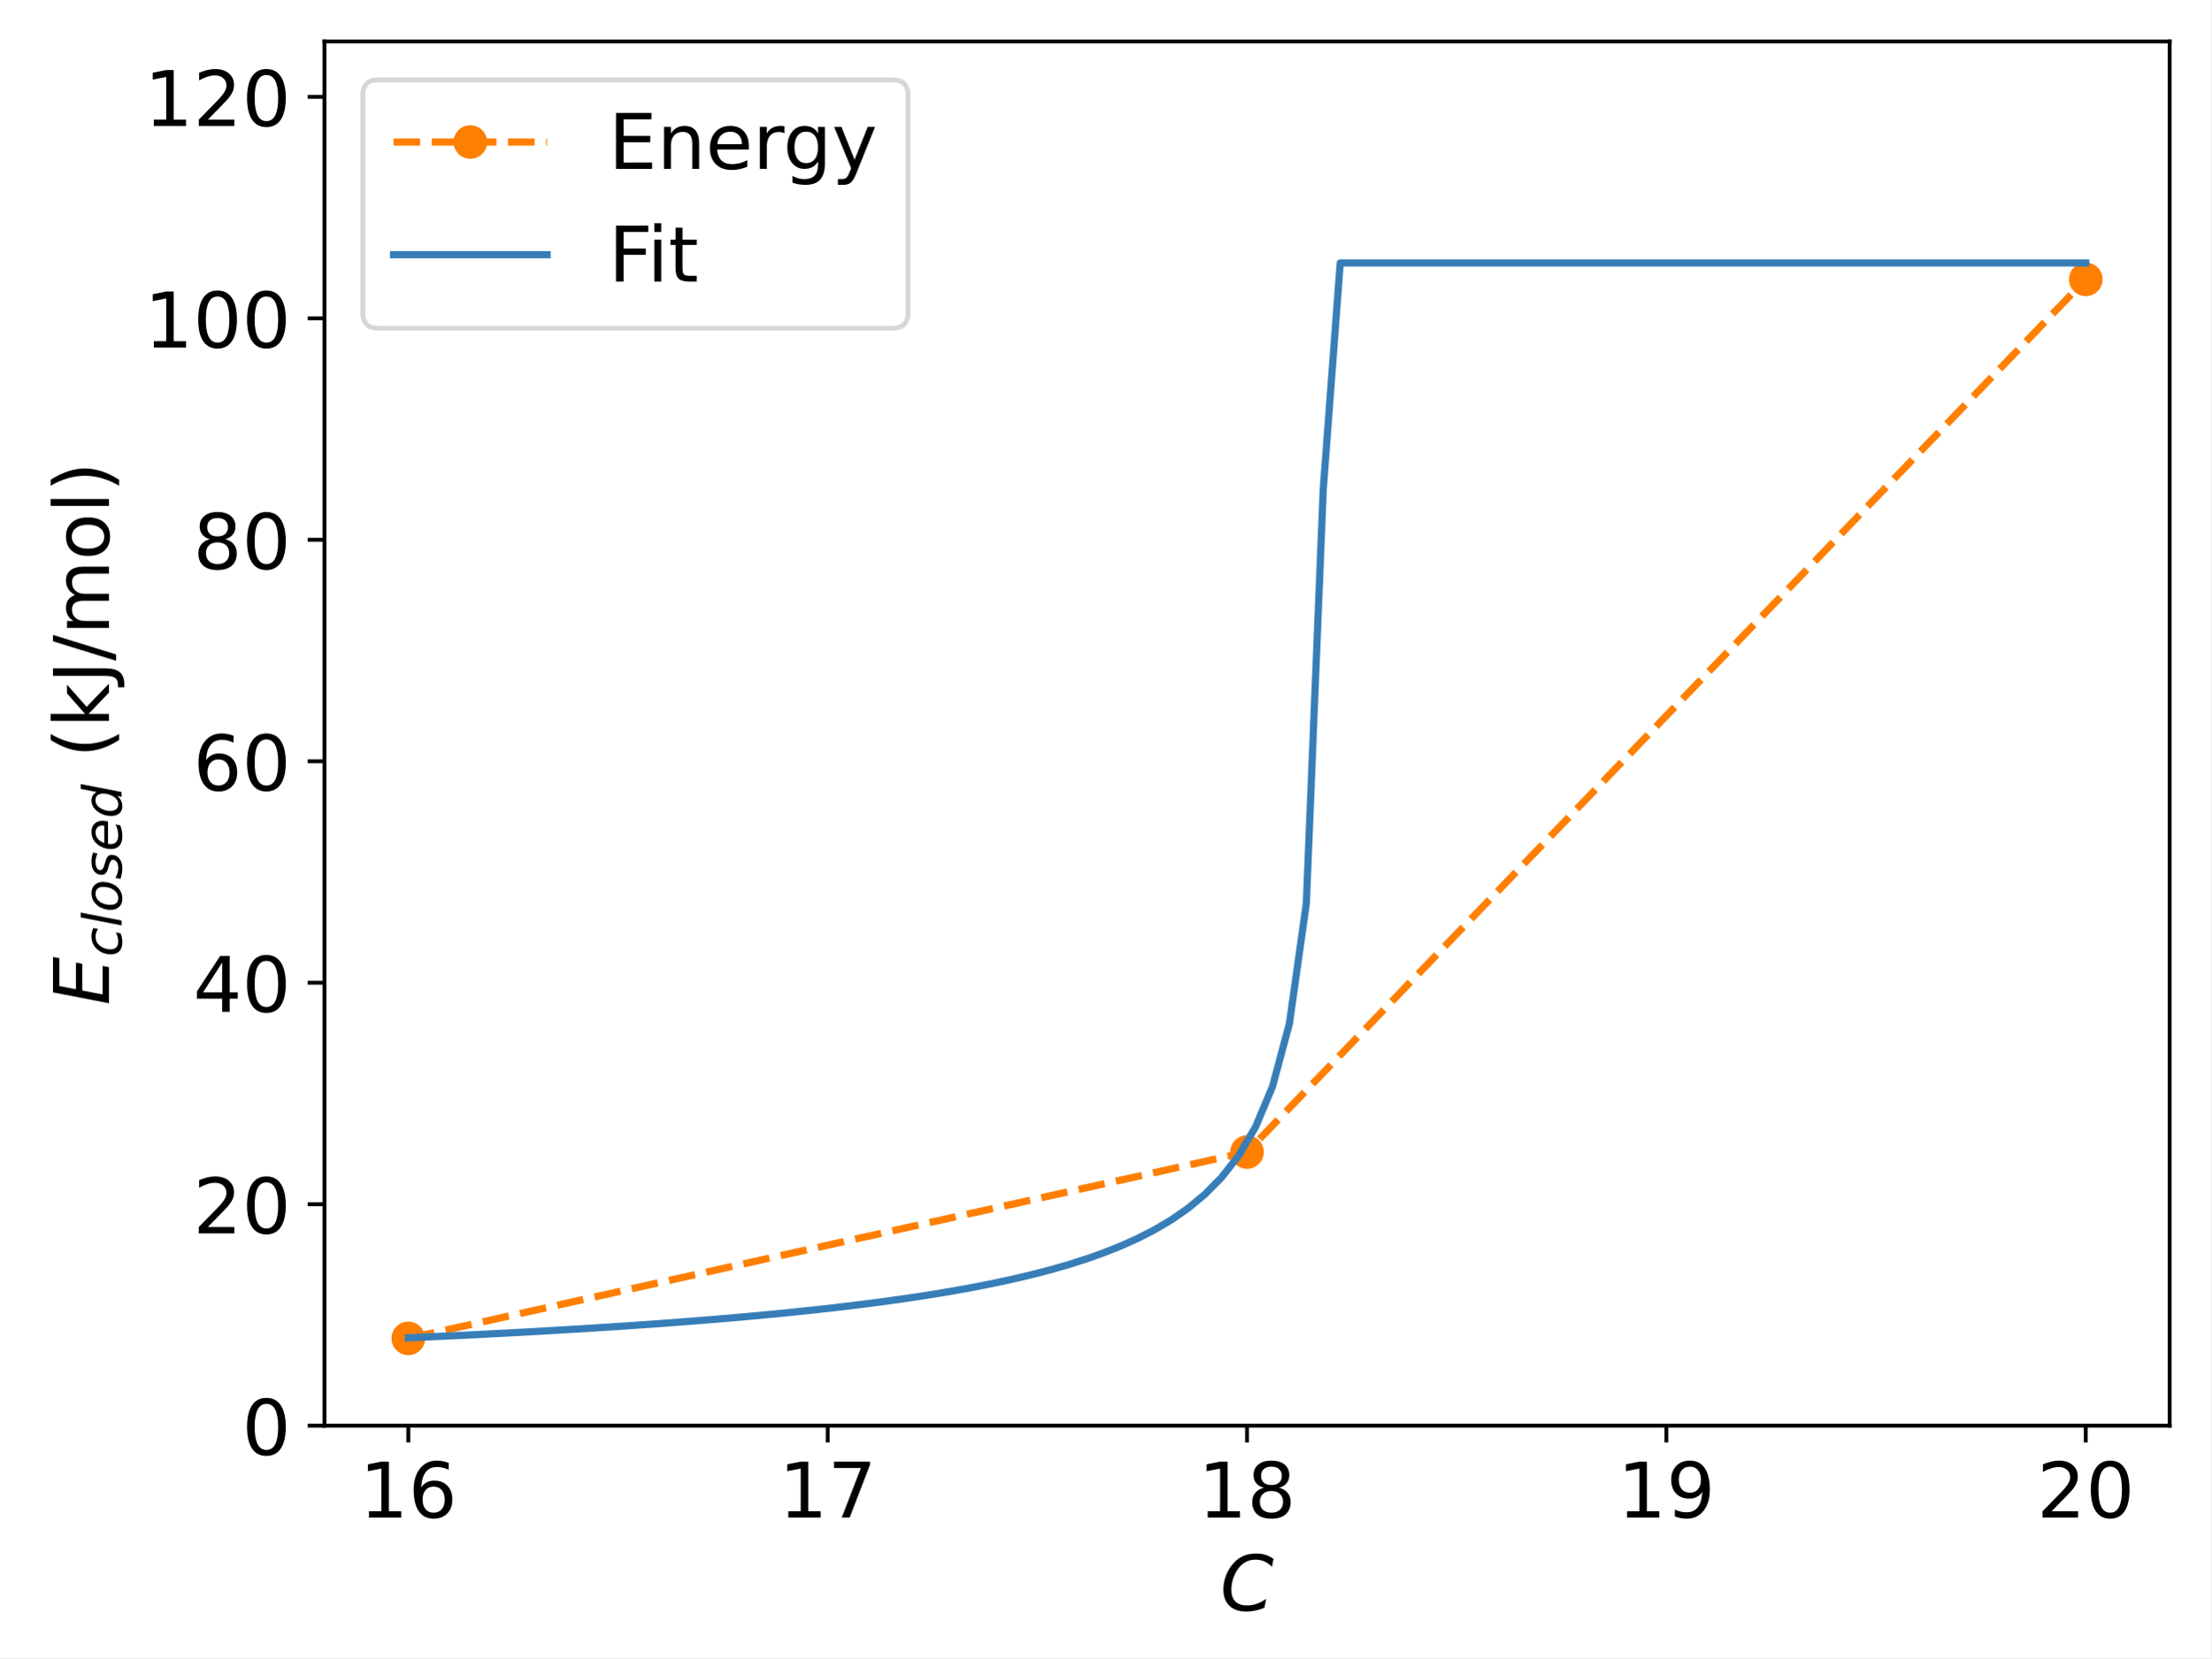
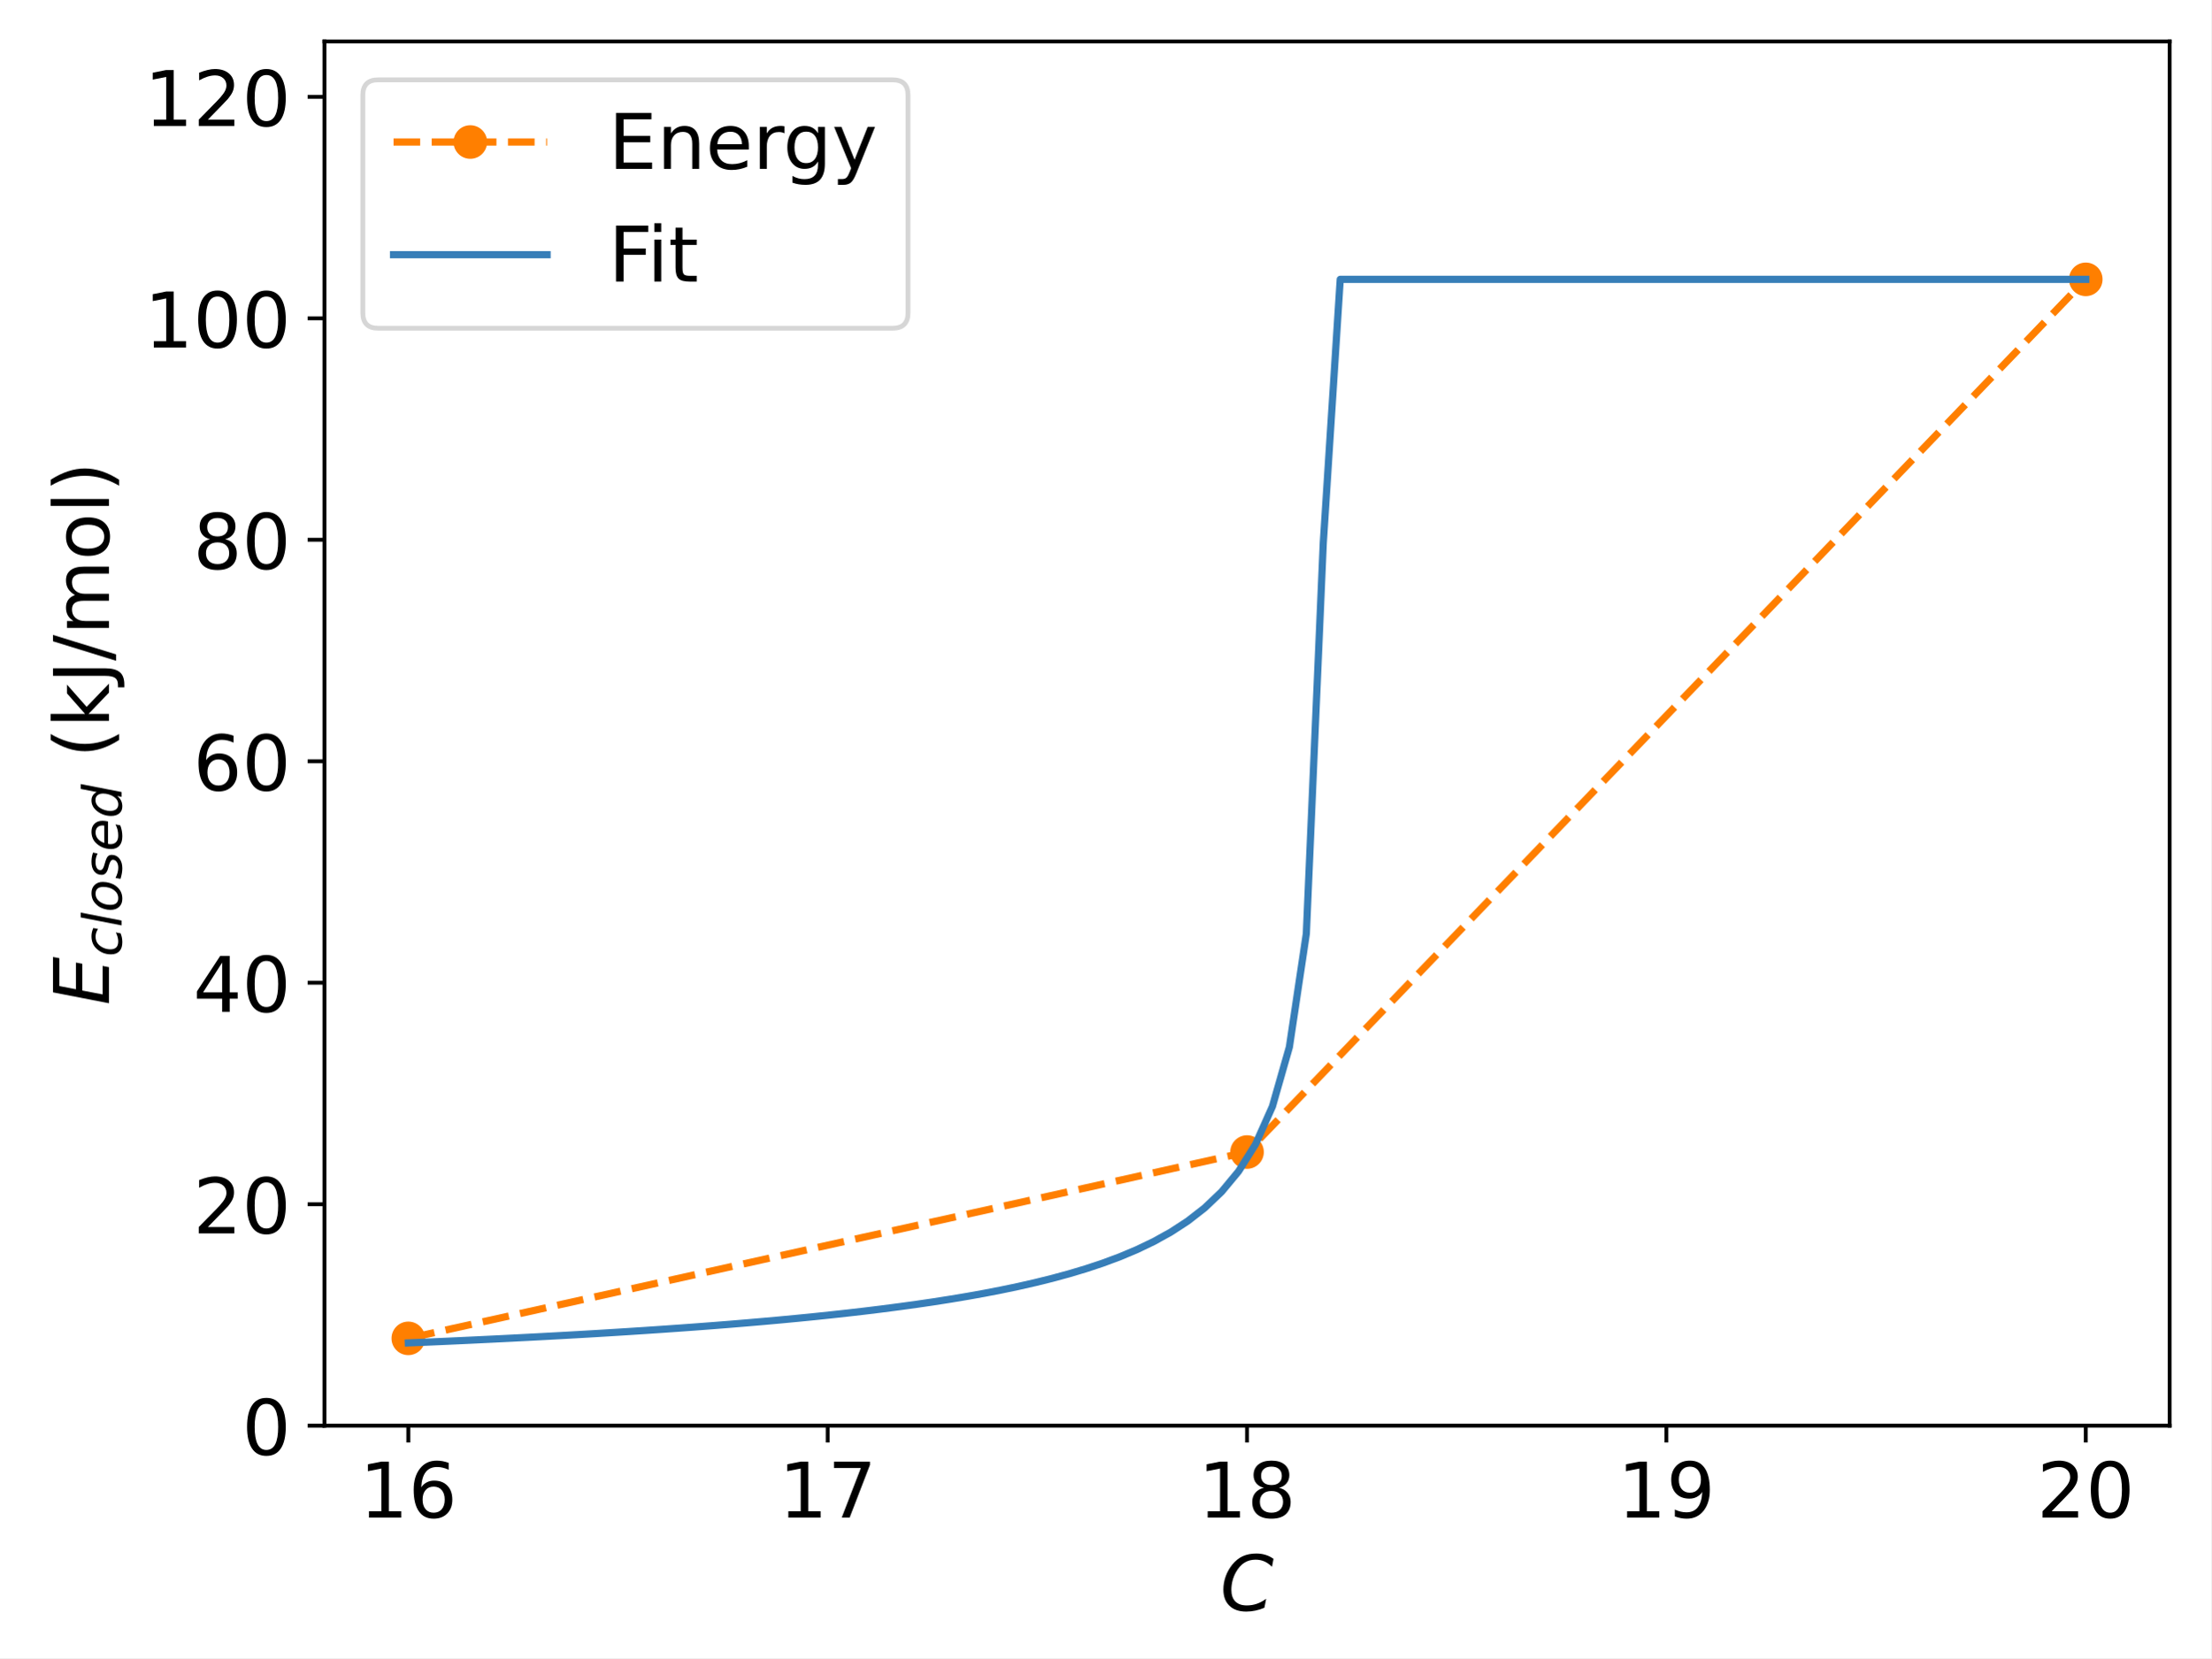
<svg xmlns="http://www.w3.org/2000/svg" xmlns:xlink="http://www.w3.org/1999/xlink" height="345.6pt" version="1.1" viewBox="0 0 460.8 345.6" width="460.8pt">
  <defs>
    <style type="text/css">
*{stroke-linecap:butt;stroke-linejoin:round;}
  </style>
  </defs>
  <g id="figure_1">
    <g id="patch_1">
      <path d="M 0 345.6  L 460.8 345.6  L 460.8 0  L 0 0  z " style="fill:#ffffff;" />
    </g>
    <g id="axes_1">
      <g id="patch_2">
        <path d="M 67.61 297.16  L 452.16 297.16  L 452.16 8.64  L 67.61 8.64  z " style="fill:#ffffff;" />
      </g>
      <g id="matplotlib.axis_1">
        <g id="xtick_1">
          <g id="line2d_1">
            <defs>
-               <path d="M 0 0  L 0 3.5  " id="mfcf3a96ec2" style="stroke:#000000;stroke-width:0.8;" />
-             </defs>
-             <g>
-               <use style="stroke:#000000;stroke-width:0.8;" x="85.09" xlink:href="#mfcf3a96ec2" y="297.16" />
+               <path d="M 0 0  L 0 3.5  " id="m63c4e3d765" style="stroke:#000000;stroke-width:0.8;" />
+             </defs>
+             <g>
+               <use style="stroke:#000000;stroke-width:0.8;" x="85.09" xlink:href="#m63c4e3d765" y="297.16" />
            </g>
          </g>
          <g id="text_1">
            <defs>
              <path d="M 12.406 8.297  L 28.516 8.297  L 28.516 63.922  L 10.984 60.406  L 10.984 69.391  L 28.422 72.906  L 38.281 72.906  L 38.281 8.297  L 54.391 8.297  L 54.391 0  L 12.406 0  z " id="DejaVuSans-49" />
              <path d="M 33.016 40.375  Q 26.375 40.375 22.484 35.828  Q 18.609 31.297 18.609 23.391  Q 18.609 15.531 22.484 10.953  Q 26.375 6.391 33.016 6.391  Q 39.656 6.391 43.531 10.953  Q 47.406 15.531 47.406 23.391  Q 47.406 31.297 43.531 35.828  Q 39.656 40.375 33.016 40.375  z M 52.594 71.297  L 52.594 62.312  Q 48.875 64.062 45.094 64.984  Q 41.312 65.922 37.594 65.922  Q 27.828 65.922 22.672 59.328  Q 17.531 52.734 16.797 39.406  Q 19.672 43.656 24.016 45.922  Q 28.375 48.188 33.594 48.188  Q 44.578 48.188 50.953 41.516  Q 57.328 34.859 57.328 23.391  Q 57.328 12.156 50.688 5.359  Q 44.047 -1.422 33.016 -1.422  Q 20.359 -1.422 13.672 8.266  Q 6.984 17.969 6.984 36.375  Q 6.984 53.656 15.188 63.938  Q 23.391 74.219 37.203 74.219  Q 40.922 74.219 44.703 73.484  Q 48.484 72.75 52.594 71.297  z " id="DejaVuSans-54" />
            </defs>
            <g transform="translate(74.90954 316.3175)scale(0.16 -0.16)">
              <use xlink:href="#DejaVuSans-49" />
              <use x="63.623" xlink:href="#DejaVuSans-54" />
            </g>
          </g>
        </g>
        <g id="xtick_2">
          <g id="line2d_2">
            <g>
-               <use style="stroke:#000000;stroke-width:0.8;" x="172.487" xlink:href="#mfcf3a96ec2" y="297.16" />
+               <use style="stroke:#000000;stroke-width:0.8;" x="172.487" xlink:href="#m63c4e3d765" y="297.16" />
            </g>
          </g>
          <g id="text_2">
            <defs>
              <path d="M 8.203 72.906  L 55.078 72.906  L 55.078 68.703  L 28.609 0  L 18.312 0  L 43.219 64.594  L 8.203 64.594  z " id="DejaVuSans-55" />
            </defs>
            <g transform="translate(162.3073 316.3175)scale(0.16 -0.16)">
              <use xlink:href="#DejaVuSans-49" />
              <use x="63.623" xlink:href="#DejaVuSans-55" />
            </g>
          </g>
        </g>
        <g id="xtick_3">
          <g id="line2d_3">
            <g>
-               <use style="stroke:#000000;stroke-width:0.8;" x="259.885" xlink:href="#mfcf3a96ec2" y="297.16" />
+               <use style="stroke:#000000;stroke-width:0.8;" x="259.885" xlink:href="#m63c4e3d765" y="297.16" />
            </g>
          </g>
          <g id="text_3">
            <defs>
              <path d="M 31.781 34.625  Q 24.75 34.625 20.719 30.859  Q 16.703 27.094 16.703 20.516  Q 16.703 13.922 20.719 10.156  Q 24.75 6.391 31.781 6.391  Q 38.812 6.391 42.859 10.172  Q 46.922 13.969 46.922 20.516  Q 46.922 27.094 42.891 30.859  Q 38.875 34.625 31.781 34.625  z M 21.922 38.812  Q 15.578 40.375 12.031 44.719  Q 8.5 49.078 8.5 55.328  Q 8.5 64.062 14.719 69.141  Q 20.953 74.219 31.781 74.219  Q 42.672 74.219 48.875 69.141  Q 55.078 64.062 55.078 55.328  Q 55.078 49.078 51.531 44.719  Q 48 40.375 41.703 38.812  Q 48.828 37.156 52.797 32.312  Q 56.781 27.484 56.781 20.516  Q 56.781 9.906 50.312 4.234  Q 43.844 -1.422 31.781 -1.422  Q 19.734 -1.422 13.25 4.234  Q 6.781 9.906 6.781 20.516  Q 6.781 27.484 10.781 32.312  Q 14.797 37.156 21.922 38.812  z M 18.312 54.391  Q 18.312 48.734 21.844 45.562  Q 25.391 42.391 31.781 42.391  Q 38.141 42.391 41.719 45.562  Q 45.312 48.734 45.312 54.391  Q 45.312 60.062 41.719 63.234  Q 38.141 66.406 31.781 66.406  Q 25.391 66.406 21.844 63.234  Q 18.312 60.062 18.312 54.391  z " id="DejaVuSans-56" />
            </defs>
            <g transform="translate(249.705 316.3175)scale(0.16 -0.16)">
              <use xlink:href="#DejaVuSans-49" />
              <use x="63.623" xlink:href="#DejaVuSans-56" />
            </g>
          </g>
        </g>
        <g id="xtick_4">
          <g id="line2d_4">
            <g>
-               <use style="stroke:#000000;stroke-width:0.8;" x="347.283" xlink:href="#mfcf3a96ec2" y="297.16" />
+               <use style="stroke:#000000;stroke-width:0.8;" x="347.283" xlink:href="#m63c4e3d765" y="297.16" />
            </g>
          </g>
          <g id="text_4">
            <defs>
              <path d="M 10.984 1.516  L 10.984 10.5  Q 14.703 8.734 18.5 7.812  Q 22.312 6.891 25.984 6.891  Q 35.75 6.891 40.891 13.453  Q 46.047 20.016 46.781 33.406  Q 43.953 29.203 39.594 26.953  Q 35.25 24.703 29.984 24.703  Q 19.047 24.703 12.672 31.312  Q 6.297 37.938 6.297 49.422  Q 6.297 60.641 12.938 67.422  Q 19.578 74.219 30.609 74.219  Q 43.266 74.219 49.922 64.516  Q 56.594 54.828 56.594 36.375  Q 56.594 19.141 48.406 8.859  Q 40.234 -1.422 26.422 -1.422  Q 22.703 -1.422 18.891 -0.688  Q 15.094 0.047 10.984 1.516  z M 30.609 32.422  Q 37.25 32.422 41.125 36.953  Q 45.016 41.5 45.016 49.422  Q 45.016 57.281 41.125 61.844  Q 37.25 66.406 30.609 66.406  Q 23.969 66.406 20.094 61.844  Q 16.219 57.281 16.219 49.422  Q 16.219 41.5 20.094 36.953  Q 23.969 32.422 30.609 32.422  z " id="DejaVuSans-57" />
            </defs>
            <g transform="translate(337.1027 316.3175)scale(0.16 -0.16)">
              <use xlink:href="#DejaVuSans-49" />
              <use x="63.623" xlink:href="#DejaVuSans-57" />
            </g>
          </g>
        </g>
        <g id="xtick_5">
          <g id="line2d_5">
            <g>
-               <use style="stroke:#000000;stroke-width:0.8;" x="434.68" xlink:href="#mfcf3a96ec2" y="297.16" />
+               <use style="stroke:#000000;stroke-width:0.8;" x="434.68" xlink:href="#m63c4e3d765" y="297.16" />
            </g>
          </g>
          <g id="text_5">
            <defs>
              <path d="M 19.188 8.297  L 53.609 8.297  L 53.609 0  L 7.328 0  L 7.328 8.297  Q 12.938 14.109 22.625 23.891  Q 32.328 33.688 34.812 36.531  Q 39.547 41.844 41.422 45.531  Q 43.312 49.219 43.312 52.781  Q 43.312 58.594 39.234 62.25  Q 35.156 65.922 28.609 65.922  Q 23.969 65.922 18.812 64.312  Q 13.672 62.703 7.812 59.422  L 7.812 69.391  Q 13.766 71.781 18.938 73  Q 24.125 74.219 28.422 74.219  Q 39.75 74.219 46.484 68.547  Q 53.219 62.891 53.219 53.422  Q 53.219 48.922 51.531 44.891  Q 49.859 40.875 45.406 35.406  Q 44.188 33.984 37.641 27.219  Q 31.109 20.453 19.188 8.297  z " id="DejaVuSans-50" />
              <path d="M 31.781 66.406  Q 24.172 66.406 20.328 58.906  Q 16.5 51.422 16.5 36.375  Q 16.5 21.391 20.328 13.891  Q 24.172 6.391 31.781 6.391  Q 39.453 6.391 43.281 13.891  Q 47.125 21.391 47.125 36.375  Q 47.125 51.422 43.281 58.906  Q 39.453 66.406 31.781 66.406  z M 31.781 74.219  Q 44.047 74.219 50.516 64.516  Q 56.984 54.828 56.984 36.375  Q 56.984 17.969 50.516 8.266  Q 44.047 -1.422 31.781 -1.422  Q 19.531 -1.422 13.062 8.266  Q 6.594 17.969 6.594 36.375  Q 6.594 54.828 13.062 64.516  Q 19.531 74.219 31.781 74.219  z " id="DejaVuSans-48" />
            </defs>
            <g transform="translate(424.5005 316.3175)scale(0.16 -0.16)">
              <use xlink:href="#DejaVuSans-50" />
              <use x="63.623" xlink:href="#DejaVuSans-48" />
            </g>
          </g>
        </g>
        <g id="text_6">
          <defs>
            <path d="M 69.484 67.281  L 67.484 56.891  Q 62.797 61.625 57.547 63.922  Q 52.297 66.219 46.188 66.219  Q 37.844 66.219 31.516 62.203  Q 25.203 58.203 20.609 50  Q 17.672 44.734 16.125 38.844  Q 14.594 32.953 14.594 27  Q 14.594 17.047 19.75 11.812  Q 24.906 6.594 34.719 6.594  Q 41.5 6.594 47.75 8.766  Q 54 10.938 59.906 15.281  L 57.625 3.609  Q 51.812 1.125 45.875 -0.141  Q 39.938 -1.422 33.984 -1.422  Q 19.969 -1.422 12.078 6.188  Q 4.203 13.812 4.203 27.391  Q 4.203 36.078 7.203 44.469  Q 10.203 52.875 15.828 59.812  Q 21.781 67.188 29.422 70.703  Q 37.062 74.219 47.219 74.219  Q 53.469 74.219 59.062 72.484  Q 64.656 70.75 69.484 67.281  z " id="DejaVuSans-Oblique-67" />
          </defs>
          <g transform="translate(254.285 335.8025)scale(0.16 -0.16)">
            <use transform="translate(0 0.78125)" xlink:href="#DejaVuSans-Oblique-67" />
          </g>
        </g>
      </g>
      <g id="matplotlib.axis_2">
        <g id="ytick_1">
          <g id="line2d_6">
            <defs>
-               <path d="M 0 0  L -3.5 0  " id="m91f3825749" style="stroke:#000000;stroke-width:0.8;" />
-             </defs>
-             <g>
-               <use style="stroke:#000000;stroke-width:0.8;" x="67.61" xlink:href="#m91f3825749" y="297.16" />
+               <path d="M 0 0  L -3.5 0  " id="m5bbf3e9415" style="stroke:#000000;stroke-width:0.8;" />
+             </defs>
+             <g>
+               <use style="stroke:#000000;stroke-width:0.8;" x="67.61" xlink:href="#m5bbf3e9415" y="297.16" />
            </g>
          </g>
          <g id="text_7">
            <g transform="translate(50.43 303.2387)scale(0.16 -0.16)">
              <use xlink:href="#DejaVuSans-48" />
            </g>
          </g>
        </g>
        <g id="ytick_2">
          <g id="line2d_7">
            <g>
-               <use style="stroke:#000000;stroke-width:0.8;" x="67.61" xlink:href="#m91f3825749" y="250.997" />
+               <use style="stroke:#000000;stroke-width:0.8;" x="67.61" xlink:href="#m5bbf3e9415" y="250.997" />
            </g>
          </g>
          <g id="text_8">
            <g transform="translate(40.25 257.0756)scale(0.16 -0.16)">
              <use xlink:href="#DejaVuSans-50" />
              <use x="63.623" xlink:href="#DejaVuSans-48" />
            </g>
          </g>
        </g>
        <g id="ytick_3">
          <g id="line2d_8">
            <g>
-               <use style="stroke:#000000;stroke-width:0.8;" x="67.61" xlink:href="#m91f3825749" y="204.834" />
+               <use style="stroke:#000000;stroke-width:0.8;" x="67.61" xlink:href="#m5bbf3e9415" y="204.834" />
            </g>
          </g>
          <g id="text_9">
            <defs>
              <path d="M 37.797 64.312  L 12.891 25.391  L 37.797 25.391  z M 35.203 72.906  L 47.609 72.906  L 47.609 25.391  L 58.016 25.391  L 58.016 17.188  L 47.609 17.188  L 47.609 0  L 37.797 0  L 37.797 17.188  L 4.891 17.188  L 4.891 26.703  z " id="DejaVuSans-52" />
            </defs>
            <g transform="translate(40.25 210.9124)scale(0.16 -0.16)">
              <use xlink:href="#DejaVuSans-52" />
              <use x="63.623" xlink:href="#DejaVuSans-48" />
            </g>
          </g>
        </g>
        <g id="ytick_4">
          <g id="line2d_9">
            <g>
-               <use style="stroke:#000000;stroke-width:0.8;" x="67.61" xlink:href="#m91f3825749" y="158.67" />
+               <use style="stroke:#000000;stroke-width:0.8;" x="67.61" xlink:href="#m5bbf3e9415" y="158.67" />
            </g>
          </g>
          <g id="text_10">
            <g transform="translate(40.25 164.7491)scale(0.16 -0.16)">
              <use xlink:href="#DejaVuSans-54" />
              <use x="63.623" xlink:href="#DejaVuSans-48" />
            </g>
          </g>
        </g>
        <g id="ytick_5">
          <g id="line2d_10">
            <g>
-               <use style="stroke:#000000;stroke-width:0.8;" x="67.61" xlink:href="#m91f3825749" y="112.507" />
+               <use style="stroke:#000000;stroke-width:0.8;" x="67.61" xlink:href="#m5bbf3e9415" y="112.507" />
            </g>
          </g>
          <g id="text_11">
            <g transform="translate(40.25 118.5859)scale(0.16 -0.16)">
              <use xlink:href="#DejaVuSans-56" />
              <use x="63.623" xlink:href="#DejaVuSans-48" />
            </g>
          </g>
        </g>
        <g id="ytick_6">
          <g id="line2d_11">
            <g>
-               <use style="stroke:#000000;stroke-width:0.8;" x="67.61" xlink:href="#m91f3825749" y="66.344" />
+               <use style="stroke:#000000;stroke-width:0.8;" x="67.61" xlink:href="#m5bbf3e9415" y="66.344" />
            </g>
          </g>
          <g id="text_12">
            <g transform="translate(30.07 72.42275)scale(0.16 -0.16)">
              <use xlink:href="#DejaVuSans-49" />
              <use x="63.623" xlink:href="#DejaVuSans-48" />
              <use x="127.246" xlink:href="#DejaVuSans-48" />
            </g>
          </g>
        </g>
        <g id="ytick_7">
          <g id="line2d_12">
            <g>
-               <use style="stroke:#000000;stroke-width:0.8;" x="67.61" xlink:href="#m91f3825749" y="20.181" />
+               <use style="stroke:#000000;stroke-width:0.8;" x="67.61" xlink:href="#m5bbf3e9415" y="20.181" />
            </g>
          </g>
          <g id="text_13">
            <g transform="translate(30.07 26.25955)scale(0.16 -0.16)">
              <use xlink:href="#DejaVuSans-49" />
              <use x="63.623" xlink:href="#DejaVuSans-50" />
              <use x="127.246" xlink:href="#DejaVuSans-48" />
            </g>
          </g>
        </g>
        <g id="text_14">
          <defs>
            <path d="M 16.891 72.906  L 62.984 72.906  L 61.375 64.594  L 25.094 64.594  L 20.906 43.016  L 55.719 43.016  L 54.109 34.719  L 19.281 34.719  L 14.203 8.297  L 51.312 8.297  L 49.703 0  L 2.688 0  z " id="DejaVuSans-Oblique-69" />
            <path d="M 53.609 52.594  L 51.812 43.703  Q 48.578 46.047 44.938 47.219  Q 41.312 48.391 37.406 48.391  Q 33.109 48.391 29.219 46.875  Q 25.344 45.359 22.703 42.578  Q 18.5 38.328 16.203 32.609  Q 13.922 26.906 13.922 20.797  Q 13.922 13.422 17.609 9.812  Q 21.297 6.203 28.812 6.203  Q 32.516 6.203 36.688 7.328  Q 40.875 8.453 45.406 10.688  L 43.703 1.812  Q 39.797 0.203 35.672 -0.609  Q 31.547 -1.422 27.203 -1.422  Q 16.312 -1.422 10.453 4.016  Q 4.594 9.469 4.594 19.578  Q 4.594 28.078 7.641 35.234  Q 10.688 42.391 16.703 48.094  Q 20.797 52 26.312 54  Q 31.844 56 38.375 56  Q 42.188 56 45.938 55.141  Q 49.703 54.297 53.609 52.594  z " id="DejaVuSans-Oblique-99" />
            <path d="M 18.312 75.984  L 27.297 75.984  L 12.5 0  L 3.516 0  z " id="DejaVuSans-Oblique-108" />
            <path d="M 25.391 -1.422  Q 15.766 -1.422 10.172 4.516  Q 4.594 10.453 4.594 20.703  Q 4.594 26.656 6.516 32.828  Q 8.453 39.016 11.531 43.219  Q 16.359 49.75 22.312 52.875  Q 28.266 56 35.797 56  Q 45.125 56 50.859 50.188  Q 56.594 44.391 56.594 35.016  Q 56.594 28.516 54.688 22.062  Q 52.781 15.625 49.703 11.375  Q 44.922 4.828 38.969 1.703  Q 33.016 -1.422 25.391 -1.422  z M 13.922 21  Q 13.922 13.578 17.016 9.891  Q 20.125 6.203 26.422 6.203  Q 35.453 6.203 41.375 14.078  Q 47.312 21.969 47.312 34.078  Q 47.312 41.156 44.141 44.766  Q 40.969 48.391 34.812 48.391  Q 29.734 48.391 25.781 46.016  Q 21.828 43.656 18.703 38.812  Q 16.406 35.203 15.156 30.562  Q 13.922 25.922 13.922 21  z " id="DejaVuSans-Oblique-111" />
            <path d="M 50 53.078  L 48.297 44.578  Q 44.734 46.531 40.766 47.5  Q 36.812 48.484 32.625 48.484  Q 25.531 48.484 21.453 46.062  Q 17.391 43.656 17.391 39.5  Q 17.391 34.672 26.859 32.078  Q 27.594 31.891 27.938 31.781  L 30.812 30.906  Q 39.797 28.422 42.797 25.688  Q 45.797 22.953 45.797 18.219  Q 45.797 9.516 38.891 4.047  Q 31.984 -1.422 20.797 -1.422  Q 16.453 -1.422 11.672 -0.578  Q 6.891 0.25 1.125 2  L 2.875 11.281  Q 7.812 8.734 12.594 7.422  Q 17.391 6.109 21.781 6.109  Q 28.375 6.109 32.5 8.938  Q 36.625 11.766 36.625 16.109  Q 36.625 20.797 25.781 23.688  L 24.859 23.922  L 21.781 24.703  Q 14.938 26.516 11.766 29.469  Q 8.594 32.422 8.594 37.016  Q 8.594 45.75 15.156 50.875  Q 21.734 56 33.016 56  Q 37.453 56 41.672 55.266  Q 45.906 54.547 50 53.078  z " id="DejaVuSans-Oblique-115" />
            <path d="M 48.094 32.234  Q 48.25 33.016 48.312 33.844  Q 48.391 34.672 48.391 35.5  Q 48.391 41.453 44.891 44.922  Q 41.406 48.391 35.406 48.391  Q 28.719 48.391 23.578 44.156  Q 18.453 39.938 15.828 32.172  z M 55.906 25.203  L 14.109 25.203  Q 13.812 23.344 13.719 22.266  Q 13.625 21.188 13.625 20.406  Q 13.625 13.625 17.797 9.906  Q 21.969 6.203 29.594 6.203  Q 35.453 6.203 40.672 7.516  Q 45.906 8.844 50.391 11.375  L 48.688 2.484  Q 43.844 0.531 38.688 -0.438  Q 33.547 -1.422 28.219 -1.422  Q 16.844 -1.422 10.719 4.016  Q 4.594 9.469 4.594 19.484  Q 4.594 28.031 7.641 35.375  Q 10.688 42.719 16.609 48.484  Q 20.406 52.094 25.656 54.047  Q 30.906 56 36.812 56  Q 46.094 56 51.578 50.438  Q 57.078 44.875 57.078 35.5  Q 57.078 33.25 56.781 30.688  Q 56.5 28.125 55.906 25.203  z " id="DejaVuSans-Oblique-101" />
            <path d="M 41.797 8.203  Q 38.188 3.469 33.25 1.016  Q 28.328 -1.422 22.312 -1.422  Q 14.109 -1.422 9.344 4.172  Q 4.594 9.766 4.594 19.484  Q 4.594 27.594 7.469 34.938  Q 10.359 42.281 15.828 48.094  Q 19.438 51.953 23.969 53.969  Q 28.516 56 33.5 56  Q 38.766 56 42.797 53.453  Q 46.828 50.922 49.031 46.188  L 54.891 75.984  L 63.922 75.984  L 49.125 0  L 40.094 0  z M 13.922 21.094  Q 13.922 14.016 17.109 10.062  Q 20.312 6.109 25.984 6.109  Q 30.172 6.109 33.766 8.125  Q 37.359 10.156 40.094 14.109  Q 42.969 18.219 44.625 23.578  Q 46.297 28.953 46.297 34.188  Q 46.297 40.969 43.094 44.766  Q 39.891 48.578 34.281 48.578  Q 30.031 48.578 26.359 46.578  Q 22.703 44.578 20.125 40.828  Q 17.281 36.766 15.594 31.391  Q 13.922 26.031 13.922 21.094  z " id="DejaVuSans-Oblique-100" />
            <path id="DejaVuSans-32" />
            <path d="M 31 75.875  Q 24.469 64.656 21.281 53.656  Q 18.109 42.672 18.109 31.391  Q 18.109 20.125 21.312 9.062  Q 24.516 -2 31 -13.188  L 23.188 -13.188  Q 15.875 -1.703 12.234 9.375  Q 8.594 20.453 8.594 31.391  Q 8.594 42.281 12.203 53.312  Q 15.828 64.359 23.188 75.875  z " id="DejaVuSans-40" />
            <path d="M 9.078 75.984  L 18.109 75.984  L 18.109 31.109  L 44.922 54.688  L 56.391 54.688  L 27.391 29.109  L 57.625 0  L 45.906 0  L 18.109 26.703  L 18.109 0  L 9.078 0  z " id="DejaVuSans-107" />
            <path d="M 9.812 72.906  L 19.672 72.906  L 19.672 5.078  Q 19.672 -8.109 14.672 -14.062  Q 9.672 -20.016 -1.422 -20.016  L -5.172 -20.016  L -5.172 -11.719  L -2.094 -11.719  Q 4.438 -11.719 7.125 -8.047  Q 9.812 -4.391 9.812 5.078  z " id="DejaVuSans-74" />
            <path d="M 25.391 72.906  L 33.688 72.906  L 8.297 -9.281  L 0 -9.281  z " id="DejaVuSans-47" />
            <path d="M 52 44.188  Q 55.375 50.25 60.062 53.125  Q 64.75 56 71.094 56  Q 79.641 56 84.281 50.016  Q 88.922 44.047 88.922 33.016  L 88.922 0  L 79.891 0  L 79.891 32.719  Q 79.891 40.578 77.094 44.375  Q 74.312 48.188 68.609 48.188  Q 61.625 48.188 57.562 43.547  Q 53.516 38.922 53.516 30.906  L 53.516 0  L 44.484 0  L 44.484 32.719  Q 44.484 40.625 41.703 44.406  Q 38.922 48.188 33.109 48.188  Q 26.219 48.188 22.156 43.531  Q 18.109 38.875 18.109 30.906  L 18.109 0  L 9.078 0  L 9.078 54.688  L 18.109 54.688  L 18.109 46.188  Q 21.188 51.219 25.484 53.609  Q 29.781 56 35.688 56  Q 41.656 56 45.828 52.969  Q 50 49.953 52 44.188  z " id="DejaVuSans-109" />
            <path d="M 30.609 48.391  Q 23.391 48.391 19.188 42.75  Q 14.984 37.109 14.984 27.297  Q 14.984 17.484 19.156 11.844  Q 23.344 6.203 30.609 6.203  Q 37.797 6.203 41.984 11.859  Q 46.188 17.531 46.188 27.297  Q 46.188 37.016 41.984 42.703  Q 37.797 48.391 30.609 48.391  z M 30.609 56  Q 42.328 56 49.016 48.375  Q 55.719 40.766 55.719 27.297  Q 55.719 13.875 49.016 6.219  Q 42.328 -1.422 30.609 -1.422  Q 18.844 -1.422 12.172 6.219  Q 5.516 13.875 5.516 27.297  Q 5.516 40.766 12.172 48.375  Q 18.844 56 30.609 56  z " id="DejaVuSans-111" />
            <path d="M 9.422 75.984  L 18.406 75.984  L 18.406 0  L 9.422 0  z " id="DejaVuSans-108" />
            <path d="M 8.016 75.875  L 15.828 75.875  Q 23.141 64.359 26.781 53.312  Q 30.422 42.281 30.422 31.391  Q 30.422 20.453 26.781 9.375  Q 23.141 -1.703 15.828 -13.188  L 8.016 -13.188  Q 14.5 -2 17.703 9.062  Q 20.906 20.125 20.906 31.391  Q 20.906 42.672 17.703 53.656  Q 14.5 64.656 8.016 75.875  z " id="DejaVuSans-41" />
          </defs>
          <g transform="translate(22.71 209.54)rotate(-90)scale(0.16 -0.16)">
            <use transform="translate(0 0.015625)" xlink:href="#DejaVuSans-Oblique-69" />
            <use transform="translate(63.18359 -16.39062)scale(0.7)" xlink:href="#DejaVuSans-Oblique-99" />
            <use transform="translate(101.6699 -16.39062)scale(0.7)" xlink:href="#DejaVuSans-Oblique-108" />
            <use transform="translate(121.1182 -16.39062)scale(0.7)" xlink:href="#DejaVuSans-Oblique-111" />
            <use transform="translate(163.9453 -16.39062)scale(0.7)" xlink:href="#DejaVuSans-Oblique-115" />
            <use transform="translate(200.415 -16.39062)scale(0.7)" xlink:href="#DejaVuSans-Oblique-101" />
            <use transform="translate(243.4814 -16.39062)scale(0.7)" xlink:href="#DejaVuSans-Oblique-100" />
            <use transform="translate(290.6494 0.015625)" xlink:href="#DejaVuSans-32" />
            <use transform="translate(322.4365 0.015625)" xlink:href="#DejaVuSans-40" />
            <use transform="translate(361.4502 0.015625)" xlink:href="#DejaVuSans-107" />
            <use transform="translate(419.3604 0.015625)" xlink:href="#DejaVuSans-74" />
            <use transform="translate(448.8525 0.015625)" xlink:href="#DejaVuSans-47" />
            <use transform="translate(482.5439 0.015625)" xlink:href="#DejaVuSans-109" />
            <use transform="translate(579.9561 0.015625)" xlink:href="#DejaVuSans-111" />
            <use transform="translate(641.1377 0.015625)" xlink:href="#DejaVuSans-108" />
            <use transform="translate(668.9209 0.015625)" xlink:href="#DejaVuSans-41" />
          </g>
        </g>
      </g>
      <g id="line2d_13">
-         <path clip-path="url(#pd9295cbeca)" d="M 85.09 278.96  L 259.885 240.122  L 434.68 58.221  " style="fill:none;stroke:#ff7f00;stroke-dasharray:5.55,2.4;stroke-dashoffset:0;stroke-width:1.5;" />
+         <path clip-path="url(#p1ae5bf835e)" d="M 85.09 278.96  L 259.885 240.122  L 434.68 58.221  " style="fill:none;stroke:#ff7f00;stroke-dasharray:5.55,2.4;stroke-dashoffset:0;stroke-width:1.5;" />
        <defs>
-           <path d="M 0 3  C 0.796 3 1.559 2.684 2.121 2.121  C 2.684 1.559 3 0.796 3 0  C 3 -0.796 2.684 -1.559 2.121 -2.121  C 1.559 -2.684 0.796 -3 0 -3  C -0.796 -3 -1.559 -2.684 -2.121 -2.121  C -2.684 -1.559 -3 -0.796 -3 0  C -3 0.796 -2.684 1.559 -2.121 2.121  C -1.559 2.684 -0.796 3 0 3  z " id="mdde6869da7" style="stroke:#ff7f00;" />
+           <path d="M 0 3  C 0.796 3 1.559 2.684 2.121 2.121  C 2.684 1.559 3 0.796 3 0  C 3 -0.796 2.684 -1.559 2.121 -2.121  C 1.559 -2.684 0.796 -3 0 -3  C -0.796 -3 -1.559 -2.684 -2.121 -2.121  C -2.684 -1.559 -3 -0.796 -3 0  C -3 0.796 -2.684 1.559 -2.121 2.121  C -1.559 2.684 -0.796 3 0 3  z " id="m016ee90dad" style="stroke:#ff7f00;" />
        </defs>
-         <g clip-path="url(#pd9295cbeca)">
-           <use style="fill:#ff7f00;stroke:#ff7f00;" x="85.09" xlink:href="#mdde6869da7" y="278.96" />
-           <use style="fill:#ff7f00;stroke:#ff7f00;" x="259.885" xlink:href="#mdde6869da7" y="240.122" />
-           <use style="fill:#ff7f00;stroke:#ff7f00;" x="434.68" xlink:href="#mdde6869da7" y="58.221" />
+         <g clip-path="url(#p1ae5bf835e)">
+           <use style="fill:#ff7f00;stroke:#ff7f00;" x="85.09" xlink:href="#m016ee90dad" y="278.96" />
+           <use style="fill:#ff7f00;stroke:#ff7f00;" x="259.885" xlink:href="#m016ee90dad" y="240.122" />
+           <use style="fill:#ff7f00;stroke:#ff7f00;" x="434.68" xlink:href="#m016ee90dad" y="58.221" />
        </g>
      </g>
      <g id="line2d_14">
-         <path clip-path="url(#pd9295cbeca)" d="M 85.09 278.847  L 88.621 278.688  L 92.152 278.524  L 95.683 278.354  L 99.214 278.18  L 102.746 278  L 106.277 277.815  L 109.808 277.624  L 113.339 277.426  L 116.871 277.222  L 120.402 277.011  L 123.933 276.792  L 127.464 276.565  L 130.995 276.331  L 134.527 276.087  L 138.058 275.834  L 141.589 275.571  L 145.12 275.297  L 148.652 275.012  L 152.183 274.715  L 155.714 274.405  L 159.245 274.08  L 162.776 273.741  L 166.308 273.385  L 169.839 273.012  L 173.37 272.619  L 176.901 272.206  L 180.433 271.77  L 183.964 271.309  L 187.495 270.822  L 191.026 270.304  L 194.557 269.753  L 198.089 269.165  L 201.62 268.536  L 205.151 267.861  L 208.682 267.134  L 212.214 266.349  L 215.745 265.496  L 219.276 264.567  L 222.807 263.547  L 226.338 262.423  L 229.87 261.175  L 233.401 259.779  L 236.932 258.203  L 240.463 256.404  L 243.995 254.326  L 247.526 251.888  L 251.057 248.972  L 254.588 245.4  L 258.119 240.883  L 261.651 234.915  L 265.182 226.506  L 268.713 213.365  L 272.244 188.298  L 275.775 101.855  L 279.307 54.803  L 282.838 54.803  L 286.369 54.803  L 289.9 54.803  L 293.432 54.803  L 296.963 54.803  L 300.494 54.803  L 304.025 54.803  L 307.556 54.803  L 311.088 54.803  L 314.619 54.803  L 318.15 54.803  L 321.681 54.803  L 325.213 54.803  L 328.744 54.803  L 332.275 54.803  L 335.806 54.803  L 339.337 54.803  L 342.869 54.803  L 346.4 54.803  L 349.931 54.803  L 353.462 54.803  L 356.994 54.803  L 360.525 54.803  L 364.056 54.803  L 367.587 54.803  L 371.118 54.803  L 374.65 54.803  L 378.181 54.803  L 381.712 54.803  L 385.243 54.803  L 388.775 54.803  L 392.306 54.803  L 395.837 54.803  L 399.368 54.803  L 402.899 54.803  L 406.431 54.803  L 409.962 54.803  L 413.493 54.803  L 417.024 54.803  L 420.556 54.803  L 424.087 54.803  L 427.618 54.803  L 431.149 54.803  L 434.68 54.803  " style="fill:none;stroke:#377eb8;stroke-linecap:square;stroke-width:1.5;" />
+         <path clip-path="url(#p1ae5bf835e)" d="M 85.09 279.909  L 88.621 279.759  L 92.152 279.604  L 95.683 279.445  L 99.214 279.28  L 102.746 279.111  L 106.277 278.937  L 109.808 278.756  L 113.339 278.57  L 116.871 278.378  L 120.402 278.179  L 123.933 277.973  L 127.464 277.759  L 130.995 277.538  L 134.527 277.309  L 138.058 277.07  L 141.589 276.822  L 145.12 276.565  L 148.652 276.296  L 152.183 276.016  L 155.714 275.724  L 159.245 275.418  L 162.776 275.099  L 166.308 274.763  L 169.839 274.412  L 173.37 274.042  L 176.901 273.653  L 180.433 273.242  L 183.964 272.808  L 187.495 272.348  L 191.026 271.861  L 194.557 271.342  L 198.089 270.788  L 201.62 270.195  L 205.151 269.56  L 208.682 268.875  L 212.214 268.135  L 215.745 267.332  L 219.276 266.456  L 222.807 265.496  L 226.338 264.437  L 229.87 263.262  L 233.401 261.946  L 236.932 260.461  L 240.463 258.767  L 243.995 256.81  L 247.526 254.513  L 251.057 251.766  L 254.588 248.401  L 258.119 244.146  L 261.651 238.523  L 265.182 230.602  L 268.713 218.223  L 272.244 194.609  L 275.775 113.177  L 279.307 58.221  L 282.838 58.221  L 286.369 58.221  L 289.9 58.221  L 293.432 58.221  L 296.963 58.221  L 300.494 58.221  L 304.025 58.221  L 307.556 58.221  L 311.088 58.221  L 314.619 58.221  L 318.15 58.221  L 321.681 58.221  L 325.213 58.221  L 328.744 58.221  L 332.275 58.221  L 335.806 58.221  L 339.337 58.221  L 342.869 58.221  L 346.4 58.221  L 349.931 58.221  L 353.462 58.221  L 356.994 58.221  L 360.525 58.221  L 364.056 58.221  L 367.587 58.221  L 371.118 58.221  L 374.65 58.221  L 378.181 58.221  L 381.712 58.221  L 385.243 58.221  L 388.775 58.221  L 392.306 58.221  L 395.837 58.221  L 399.368 58.221  L 402.899 58.221  L 406.431 58.221  L 409.962 58.221  L 413.493 58.221  L 417.024 58.221  L 420.556 58.221  L 424.087 58.221  L 427.618 58.221  L 431.149 58.221  L 434.68 58.221  " style="fill:none;stroke:#377eb8;stroke-linecap:square;stroke-width:1.5;" />
      </g>
      <g id="patch_3">
        <path d="M 67.61 297.16  L 67.61 8.64  " style="fill:none;stroke:#000000;stroke-linecap:square;stroke-linejoin:miter;stroke-width:0.8;" />
      </g>
      <g id="patch_4">
        <path d="M 452.16 297.16  L 452.16 8.64  " style="fill:none;stroke:#000000;stroke-linecap:square;stroke-linejoin:miter;stroke-width:0.8;" />
      </g>
      <g id="patch_5">
        <path d="M 67.61 297.16  L 452.16 297.16  " style="fill:none;stroke:#000000;stroke-linecap:square;stroke-linejoin:miter;stroke-width:0.8;" />
      </g>
      <g id="patch_6">
        <path d="M 67.61 8.64  L 452.16 8.64  " style="fill:none;stroke:#000000;stroke-linecap:square;stroke-linejoin:miter;stroke-width:0.8;" />
      </g>
      <g id="legend_1">
        <g id="patch_7">
          <path d="M 78.81 68.41  L 186.03 68.41  Q 189.23 68.41 189.23 65.21  L 189.23 19.84  Q 189.23 16.64 186.03 16.64  L 78.81 16.64  Q 75.61 16.64 75.61 19.84  L 75.61 65.21  Q 75.61 68.41 78.81 68.41  z " style="fill:#ffffff;opacity:0.8;stroke:#cccccc;stroke-linejoin:miter;" />
        </g>
        <g id="line2d_15">
          <path d="M 82.01 29.598  L 114.01 29.598  " style="fill:none;stroke:#ff7f00;stroke-dasharray:5.55,2.4;stroke-dashoffset:0;stroke-width:1.5;" />
        </g>
        <g id="line2d_16">
          <g>
-             <use style="fill:#ff7f00;stroke:#ff7f00;" x="98.01" xlink:href="#mdde6869da7" y="29.598" />
+             <use style="fill:#ff7f00;stroke:#ff7f00;" x="98.01" xlink:href="#m016ee90dad" y="29.598" />
          </g>
        </g>
        <g id="text_15">
          <defs>
            <path d="M 9.812 72.906  L 55.906 72.906  L 55.906 64.594  L 19.672 64.594  L 19.672 43.016  L 54.391 43.016  L 54.391 34.719  L 19.672 34.719  L 19.672 8.297  L 56.781 8.297  L 56.781 0  L 9.812 0  z " id="DejaVuSans-69" />
            <path d="M 54.891 33.016  L 54.891 0  L 45.906 0  L 45.906 32.719  Q 45.906 40.484 42.875 44.328  Q 39.844 48.188 33.797 48.188  Q 26.516 48.188 22.312 43.547  Q 18.109 38.922 18.109 30.906  L 18.109 0  L 9.078 0  L 9.078 54.688  L 18.109 54.688  L 18.109 46.188  Q 21.344 51.125 25.703 53.562  Q 30.078 56 35.797 56  Q 45.219 56 50.047 50.172  Q 54.891 44.344 54.891 33.016  z " id="DejaVuSans-110" />
            <path d="M 56.203 29.594  L 56.203 25.203  L 14.891 25.203  Q 15.484 15.922 20.484 11.062  Q 25.484 6.203 34.422 6.203  Q 39.594 6.203 44.453 7.469  Q 49.312 8.734 54.109 11.281  L 54.109 2.781  Q 49.266 0.734 44.188 -0.344  Q 39.109 -1.422 33.891 -1.422  Q 20.797 -1.422 13.156 6.188  Q 5.516 13.812 5.516 26.812  Q 5.516 40.234 12.766 48.109  Q 20.016 56 32.328 56  Q 43.359 56 49.781 48.891  Q 56.203 41.797 56.203 29.594  z M 47.219 32.234  Q 47.125 39.594 43.094 43.984  Q 39.062 48.391 32.422 48.391  Q 24.906 48.391 20.391 44.141  Q 15.875 39.891 15.188 32.172  z " id="DejaVuSans-101" />
            <path d="M 41.109 46.297  Q 39.594 47.172 37.812 47.578  Q 36.031 48 33.891 48  Q 26.266 48 22.188 43.047  Q 18.109 38.094 18.109 28.812  L 18.109 0  L 9.078 0  L 9.078 54.688  L 18.109 54.688  L 18.109 46.188  Q 20.953 51.172 25.484 53.578  Q 30.031 56 36.531 56  Q 37.453 56 38.578 55.875  Q 39.703 55.766 41.062 55.516  z " id="DejaVuSans-114" />
            <path d="M 45.406 27.984  Q 45.406 37.75 41.375 43.109  Q 37.359 48.484 30.078 48.484  Q 22.859 48.484 18.828 43.109  Q 14.797 37.75 14.797 27.984  Q 14.797 18.266 18.828 12.891  Q 22.859 7.516 30.078 7.516  Q 37.359 7.516 41.375 12.891  Q 45.406 18.266 45.406 27.984  z M 54.391 6.781  Q 54.391 -7.172 48.188 -13.984  Q 42 -20.797 29.203 -20.797  Q 24.469 -20.797 20.266 -20.094  Q 16.062 -19.391 12.109 -17.922  L 12.109 -9.188  Q 16.062 -11.328 19.922 -12.344  Q 23.781 -13.375 27.781 -13.375  Q 36.625 -13.375 41.016 -8.766  Q 45.406 -4.156 45.406 5.172  L 45.406 9.625  Q 42.625 4.781 38.281 2.391  Q 33.938 0 27.875 0  Q 17.828 0 11.672 7.656  Q 5.516 15.328 5.516 27.984  Q 5.516 40.672 11.672 48.328  Q 17.828 56 27.875 56  Q 33.938 56 38.281 53.609  Q 42.625 51.219 45.406 46.391  L 45.406 54.688  L 54.391 54.688  z " id="DejaVuSans-103" />
            <path d="M 32.172 -5.078  Q 28.375 -14.844 24.75 -17.812  Q 21.141 -20.797 15.094 -20.797  L 7.906 -20.797  L 7.906 -13.281  L 13.188 -13.281  Q 16.891 -13.281 18.938 -11.516  Q 21 -9.766 23.484 -3.219  L 25.094 0.875  L 2.984 54.688  L 12.5 54.688  L 29.594 11.922  L 46.688 54.688  L 56.203 54.688  z " id="DejaVuSans-121" />
          </defs>
          <g transform="translate(126.81 35.1975)scale(0.16 -0.16)">
            <use xlink:href="#DejaVuSans-69" />
            <use x="63.184" xlink:href="#DejaVuSans-110" />
            <use x="126.562" xlink:href="#DejaVuSans-101" />
            <use x="188.086" xlink:href="#DejaVuSans-114" />
            <use x="227.449" xlink:href="#DejaVuSans-103" />
            <use x="290.926" xlink:href="#DejaVuSans-121" />
          </g>
        </g>
        <g id="line2d_17">
          <path d="M 82.01 53.083  L 114.01 53.083  " style="fill:none;stroke:#377eb8;stroke-linecap:square;stroke-width:1.5;" />
        </g>
        <g id="line2d_18" />
        <g id="text_16">
          <defs>
            <path d="M 9.812 72.906  L 51.703 72.906  L 51.703 64.594  L 19.672 64.594  L 19.672 43.109  L 48.578 43.109  L 48.578 34.812  L 19.672 34.812  L 19.672 0  L 9.812 0  z " id="DejaVuSans-70" />
            <path d="M 9.422 54.688  L 18.406 54.688  L 18.406 0  L 9.422 0  z M 9.422 75.984  L 18.406 75.984  L 18.406 64.594  L 9.422 64.594  z " id="DejaVuSans-105" />
            <path d="M 18.312 70.219  L 18.312 54.688  L 36.812 54.688  L 36.812 47.703  L 18.312 47.703  L 18.312 18.016  Q 18.312 11.328 20.141 9.422  Q 21.969 7.516 27.594 7.516  L 36.812 7.516  L 36.812 0  L 27.594 0  Q 17.188 0 13.234 3.875  Q 9.281 7.766 9.281 18.016  L 9.281 47.703  L 2.688 47.703  L 2.688 54.688  L 9.281 54.688  L 9.281 70.219  z " id="DejaVuSans-116" />
          </defs>
          <g transform="translate(126.81 58.6825)scale(0.16 -0.16)">
            <use xlink:href="#DejaVuSans-70" />
            <use x="50.27" xlink:href="#DejaVuSans-105" />
            <use x="78.053" xlink:href="#DejaVuSans-116" />
          </g>
        </g>
      </g>
    </g>
  </g>
  <defs>
-     <clipPath id="pd9295cbeca">
+     <clipPath id="p1ae5bf835e">
      <rect height="288.52" width="384.55" x="67.61" y="8.64" />
    </clipPath>
  </defs>
</svg>
